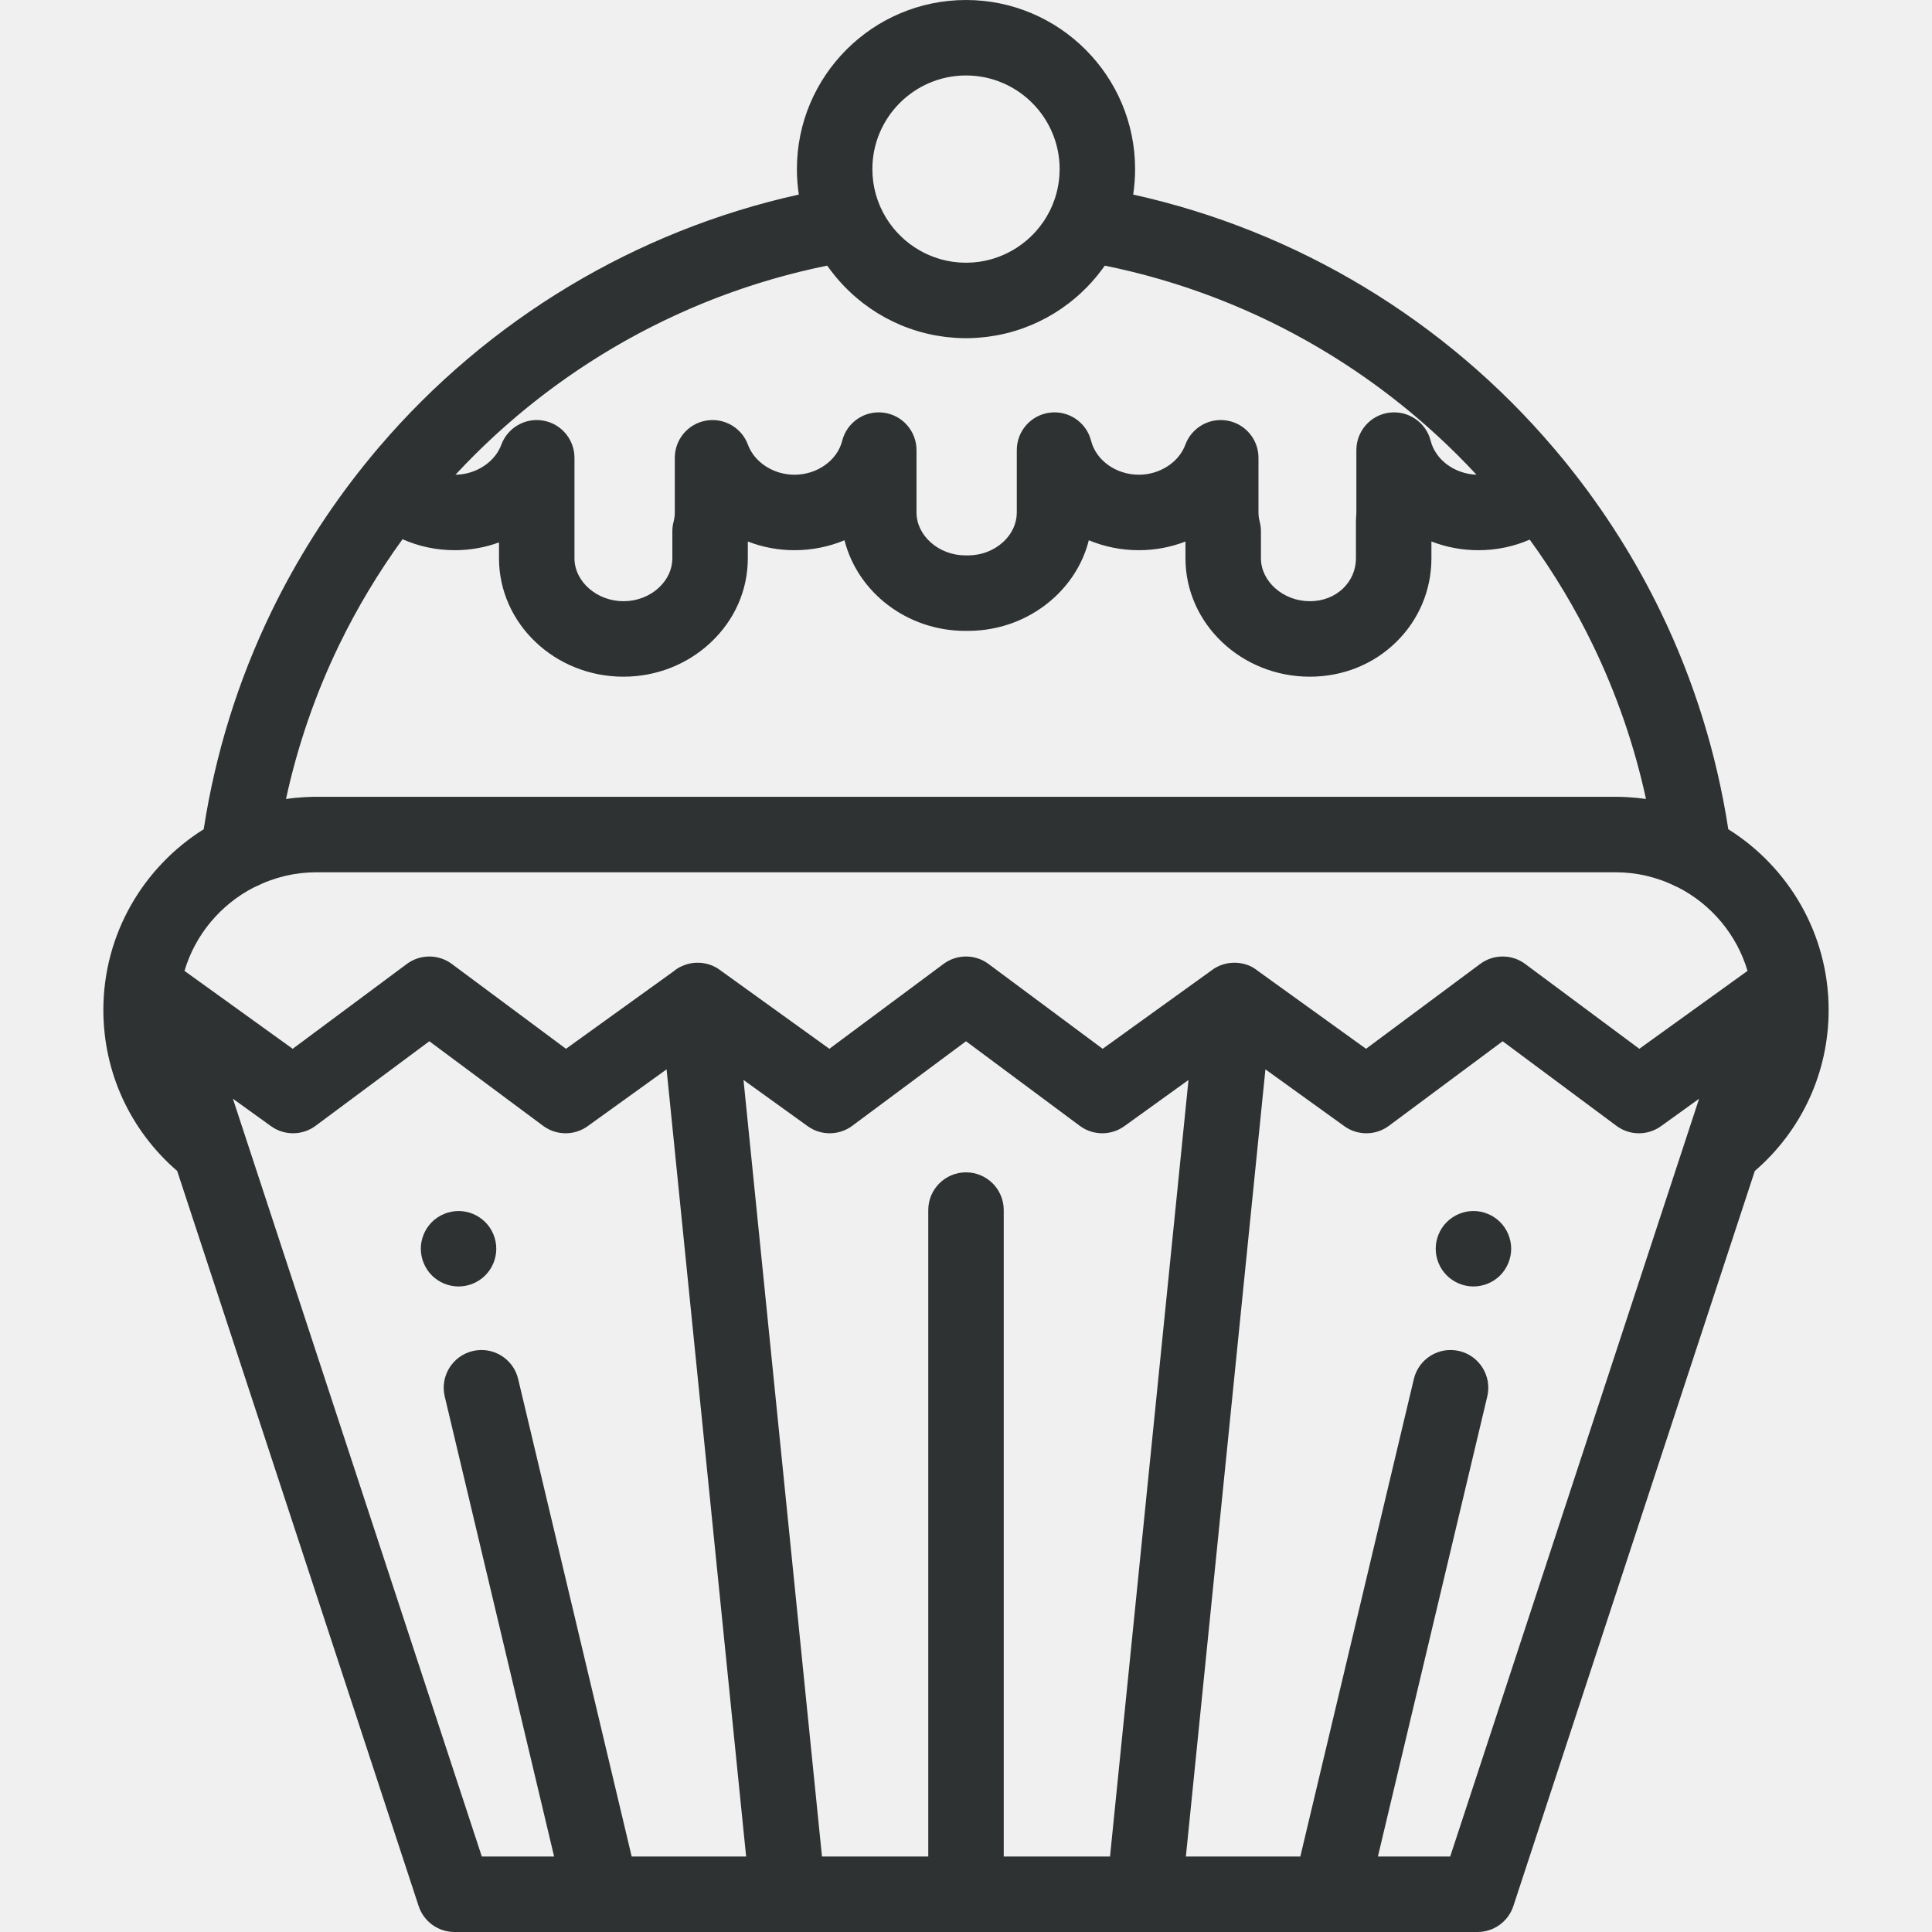
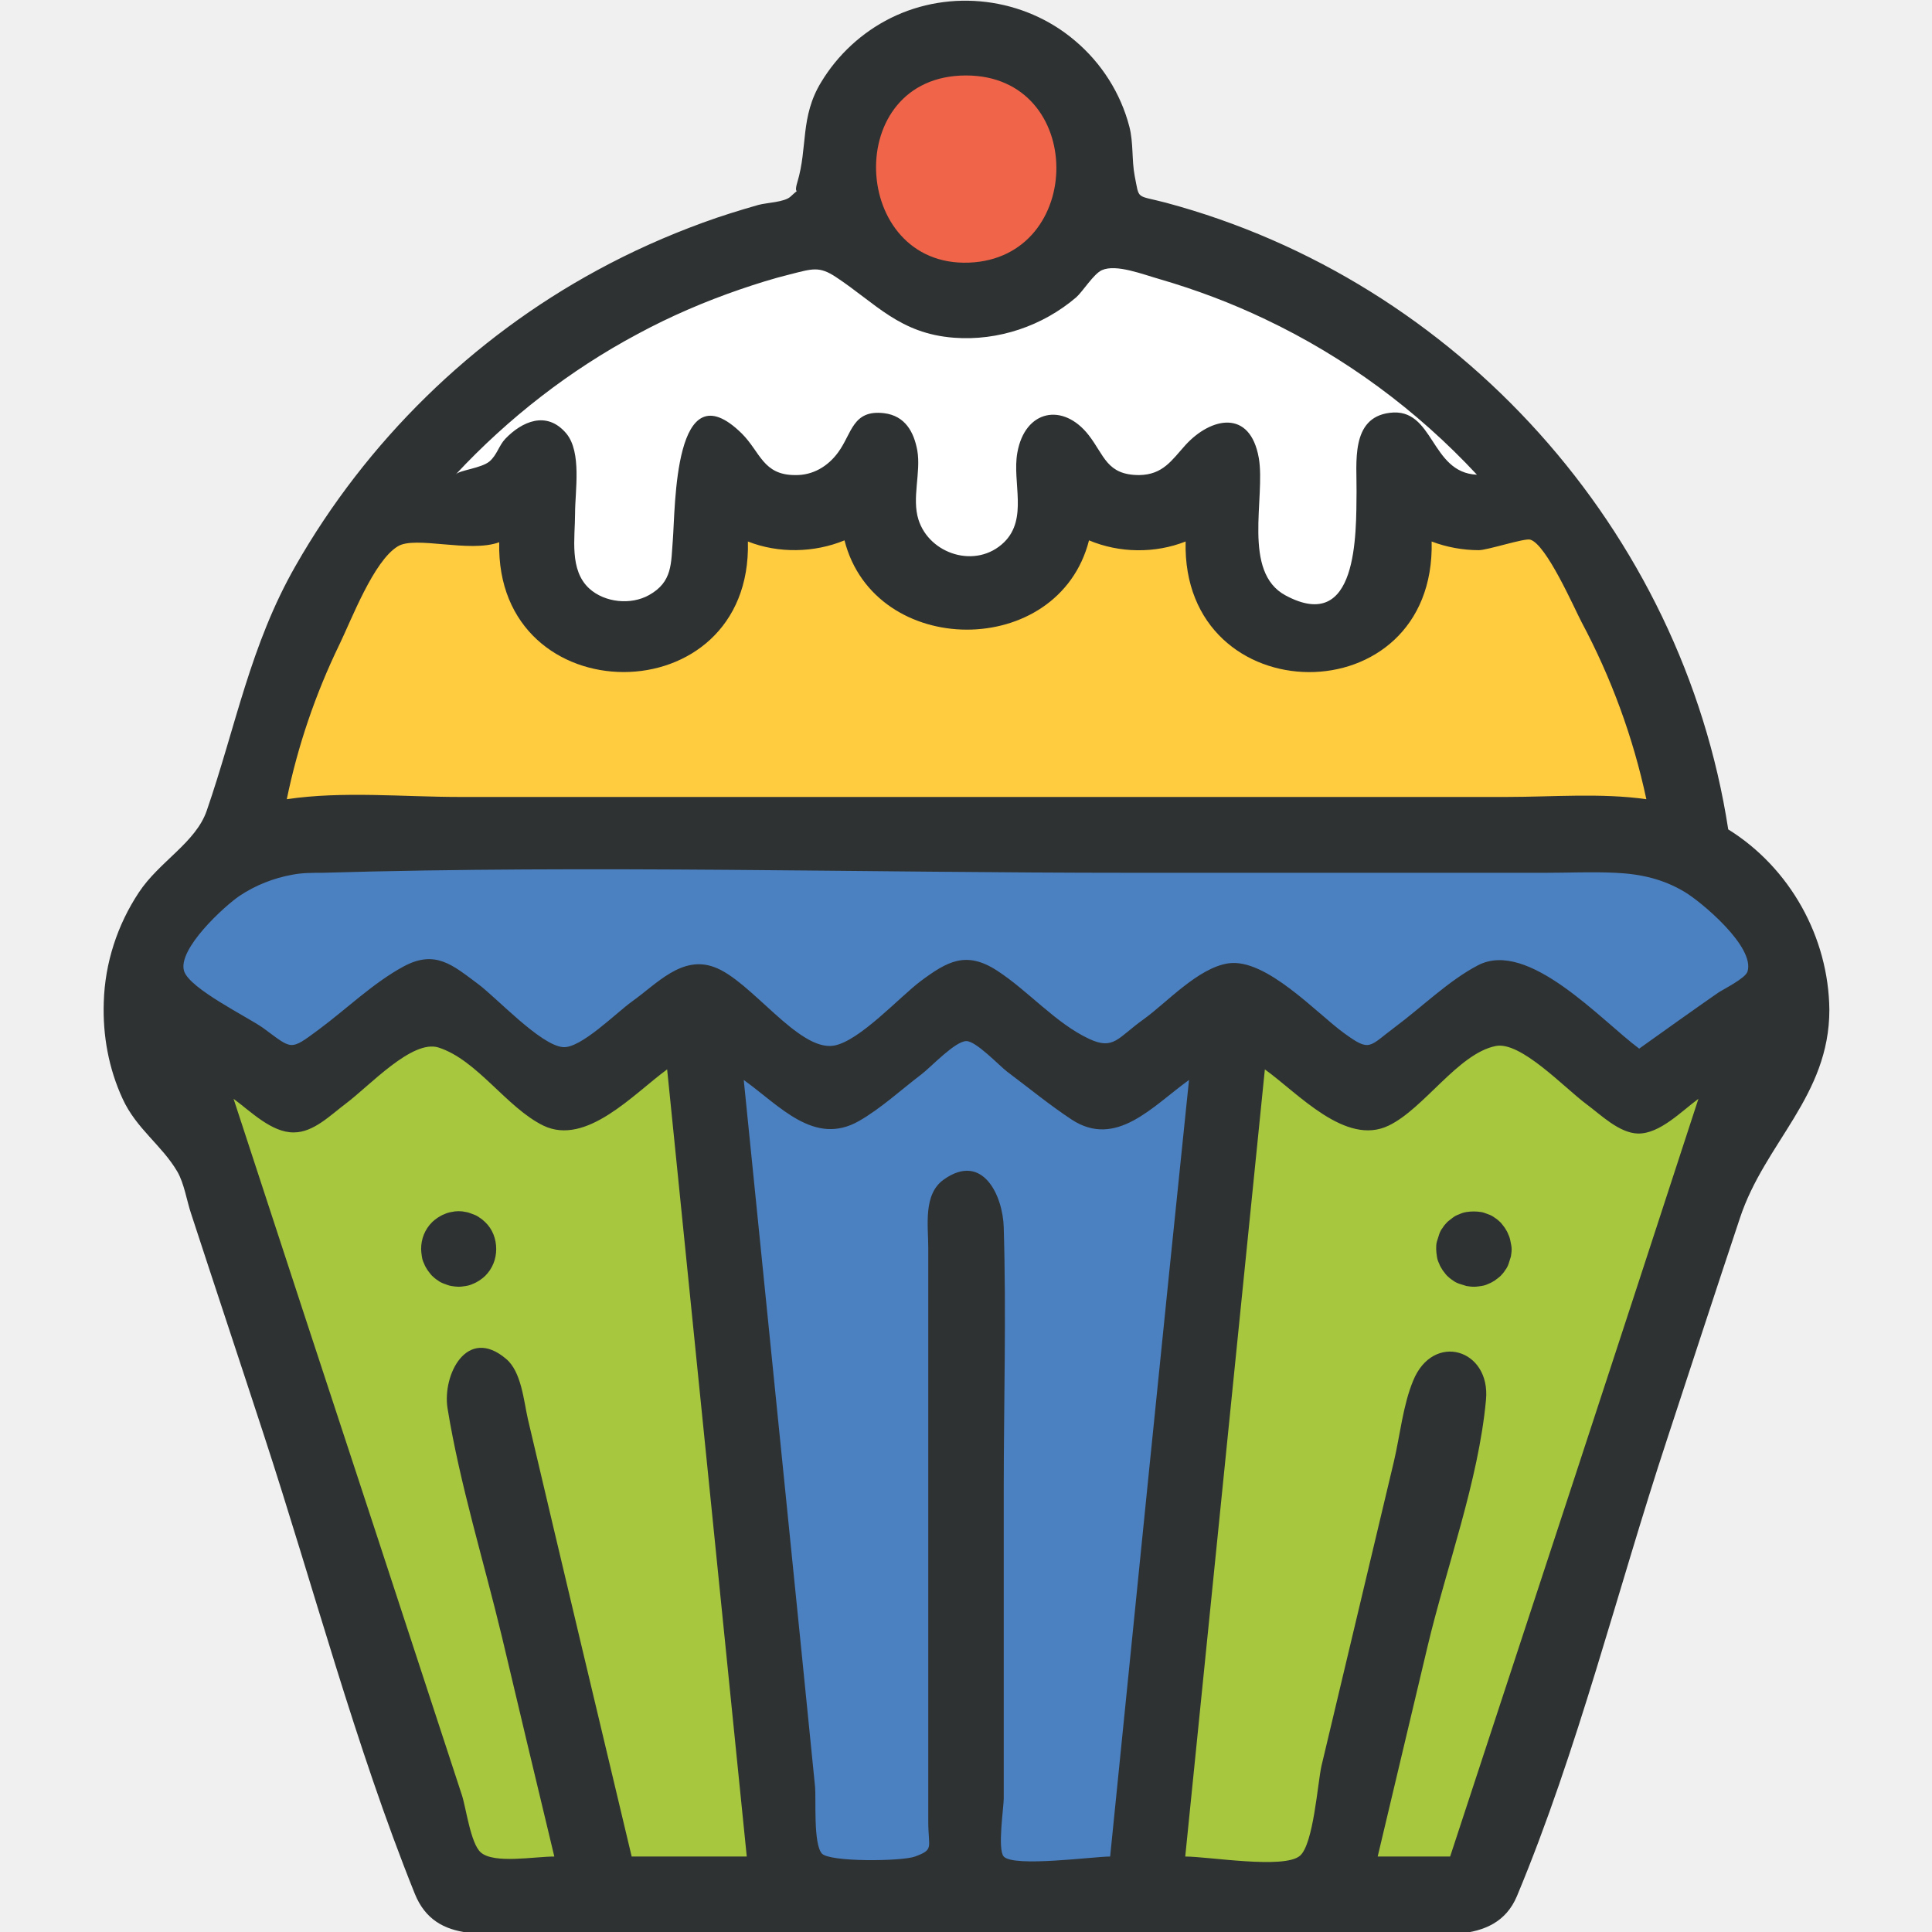
- <svg xmlns="http://www.w3.org/2000/svg" version="1.1" id="Capa_1" x="0px" y="0px" viewBox="0 0 511.999 511.999" style="enable-background:new 0 0 511.999 511.999;" xml:space="preserve" fill="#2F3232">
-   <g>
-     <g>
-       <path d="M458.015,219.756c-3.079-19.99-9.067-39.293-17.842-57.448c-6.631-13.737-14.863-26.783-24.472-38.782    c-0.001-0.001-0.001-0.002-0.002-0.003c-0.003-0.004-0.006-0.007-0.009-0.011c-0.01-0.012-0.02-0.025-0.03-0.038    c-0.213-0.273-0.426-0.543-0.61-0.768c-0.006-0.007-0.011-0.013-0.017-0.021c-0.036-0.044-0.068-0.084-0.104-0.127    c-0.253-0.312-0.501-0.617-0.739-0.907c-0.822-1.003-1.561-1.887-2.266-2.71c-28.97-34.145-68.279-57.787-111.621-67.379    c0.334-2.202,0.509-4.455,0.509-6.748C300.813,20.103,280.71,0,256,0c-24.71,0-44.813,20.103-44.813,44.813    c0,2.293,0.175,4.546,0.509,6.748c-43.114,9.543-82.271,33.006-111.188,66.861c-1.077,1.256-2.01,2.376-2.859,3.429l-1.12,1.38    c-0.001,0.001-0.001,0.002-0.002,0.003l-0.001,0.001c-9.639,11.992-17.938,25.111-24.668,39    c-8.792,18.176-14.791,37.503-17.874,57.521c-15.953,9.997-26.591,27.725-26.591,47.9c0,16.51,7.093,31.886,19.566,42.668    l63.984,194.796c1.348,4.105,5.18,6.879,9.5,6.879h88.348h94.415h88.348c4.32,0,8.152-2.775,9.501-6.879l63.984-194.796    c12.475-10.782,19.567-26.158,19.567-42.668C484.606,247.481,473.969,229.752,458.015,219.756z M256,20    c13.682,0,24.813,11.131,24.813,24.813c0,3.806-0.864,7.413-2.402,10.64c-0.109,0.229-0.225,0.453-0.341,0.678    c-0.208,0.404-0.426,0.801-0.655,1.192c-0.103,0.177-0.207,0.353-0.315,0.527c-0.157,0.253-0.317,0.505-0.482,0.751    c-0.112,0.167-0.229,0.328-0.345,0.492c-0.275,0.39-0.562,0.772-0.858,1.145c-0.142,0.178-0.285,0.356-0.432,0.53    c-0.169,0.2-0.339,0.399-0.514,0.593c-0.234,0.26-0.473,0.514-0.716,0.763c-0.171,0.176-0.345,0.348-0.522,0.518    c-0.273,0.263-0.551,0.522-0.835,0.772c-0.117,0.104-0.236,0.206-0.355,0.308c-0.826,0.699-1.693,1.347-2.6,1.932    c-0.027,0.017-0.053,0.034-0.08,0.051c-2.935,1.877-6.261,3.141-9.771,3.658c-0.01,0.001-0.021,0.002-0.031,0.004    c-0.515,0.075-1.035,0.129-1.557,0.171c-0.122,0.01-0.244,0.02-0.366,0.028c-0.542,0.036-1.087,0.06-1.636,0.06    c-0.548,0-1.093-0.024-1.635-0.06c-0.124-0.008-0.247-0.018-0.369-0.028c-0.517-0.042-1.032-0.096-1.543-0.17    c-0.016-0.002-0.033-0.004-0.049-0.006c-0.582-0.086-1.16-0.192-1.731-0.318c-0.006-0.001-0.011-0.003-0.017-0.004    c-2.84-0.63-5.53-1.755-7.955-3.296c-0.07-0.045-0.14-0.089-0.21-0.135c-0.441-0.287-0.875-0.585-1.298-0.899    c-0.047-0.035-0.092-0.072-0.139-0.107c-0.35-0.264-0.691-0.541-1.027-0.823c-0.173-0.146-0.345-0.295-0.515-0.446    c-0.19-0.169-0.375-0.343-0.56-0.517c-0.377-0.357-0.743-0.724-1.097-1.104c-0.084-0.09-0.171-0.179-0.254-0.27    c-0.234-0.258-0.462-0.522-0.685-0.79c-0.053-0.064-0.105-0.129-0.157-0.193c-0.709-0.87-1.362-1.788-1.95-2.749    c-0.024-0.04-0.047-0.08-0.071-0.12c-2.253-3.735-3.552-8.107-3.552-12.778C231.187,31.131,242.318,20,256,20z M120.773,125.731    c0.289-0.311,0.583-0.615,0.874-0.924c0.563-0.599,1.126-1.198,1.697-1.788c0.36-0.373,0.727-0.739,1.09-1.109    c0.508-0.517,1.016-1.036,1.53-1.547c0.394-0.392,0.793-0.777,1.191-1.165c0.492-0.48,0.983-0.961,1.48-1.436    c0.415-0.396,0.834-0.786,1.253-1.178c0.488-0.457,0.975-0.914,1.467-1.365c0.431-0.395,0.866-0.785,1.3-1.176    c0.487-0.438,0.974-0.875,1.465-1.308c0.445-0.392,0.893-0.78,1.342-1.167c0.489-0.423,0.98-0.844,1.473-1.261    c0.454-0.384,0.911-0.765,1.369-1.145c0.496-0.411,0.994-0.82,1.495-1.227c0.462-0.375,0.926-0.748,1.392-1.119    c0.503-0.4,1.008-0.797,1.515-1.192c0.471-0.367,0.942-0.732,1.416-1.094c0.509-0.389,1.021-0.773,1.534-1.156    c0.478-0.357,0.956-0.714,1.437-1.066c0.518-0.379,1.039-0.753,1.56-1.126c0.483-0.346,0.966-0.693,1.452-1.035    c0.527-0.37,1.057-0.733,1.588-1.097c0.487-0.334,0.973-0.671,1.464-1c0.543-0.365,1.091-0.723,1.639-1.083    c0.483-0.317,0.964-0.637,1.45-0.95c0.571-0.368,1.148-0.727,1.723-1.088c0.468-0.294,0.934-0.593,1.405-0.883    c0.642-0.395,1.29-0.781,1.936-1.168c0.41-0.246,0.816-0.496,1.228-0.739c1.045-0.615,2.097-1.22,3.154-1.815    c0.394-0.221,0.792-0.435,1.188-0.653c0.684-0.378,1.366-0.757,2.055-1.127c0.467-0.25,0.938-0.492,1.408-0.739    c0.622-0.327,1.243-0.655,1.869-0.975c0.497-0.254,0.997-0.5,1.496-0.749c0.603-0.301,1.205-0.604,1.811-0.898    c0.515-0.25,1.034-0.494,1.551-0.739c0.597-0.283,1.193-0.566,1.792-0.843c0.523-0.241,1.049-0.476,1.574-0.713    c0.601-0.271,1.202-0.54,1.807-0.805c0.529-0.231,1.059-0.457,1.59-0.683c0.605-0.257,1.21-0.513,1.817-0.765    c0.535-0.221,1.072-0.438,1.609-0.654c0.61-0.245,1.221-0.488,1.833-0.727c0.537-0.209,1.075-0.416,1.614-0.62    c0.619-0.234,1.239-0.466,1.861-0.694c0.537-0.197,1.075-0.392,1.615-0.584c0.628-0.224,1.259-0.443,1.89-0.66    c0.538-0.185,1.076-0.369,1.616-0.549c0.639-0.213,1.281-0.421,1.923-0.627c0.534-0.172,1.067-0.344,1.603-0.51    c0.657-0.204,1.316-0.402,1.975-0.599c0.526-0.157,1.051-0.316,1.578-0.468c0.679-0.196,1.361-0.384,2.042-0.573    c0.512-0.142,1.023-0.286,1.536-0.423c0.715-0.191,1.433-0.372,2.15-0.555c0.483-0.123,0.965-0.25,1.45-0.369    c0.8-0.196,1.602-0.381,2.405-0.567c0.405-0.094,0.809-0.193,1.215-0.284c1.211-0.271,2.425-0.531,3.642-0.778    c0.271,0.389,0.564,0.759,0.847,1.138c0.028,0.048,0.058,0.089,0.089,0.13c0.41,0.545,0.829,1.081,1.262,1.605    c0.032,0.039,0.066,0.078,0.098,0.117c1.211,1.457,2.509,2.83,3.886,4.115c0.214,0.201,0.425,0.404,0.643,0.6    c0.306,0.275,0.618,0.541,0.931,0.807c0.347,0.296,0.698,0.587,1.055,0.873c0.245,0.196,0.491,0.391,0.74,0.582    c0.521,0.401,1.053,0.788,1.592,1.166c0.107,0.075,0.211,0.153,0.319,0.227c5.038,3.466,10.816,5.922,17.045,7.092    c0.098,0.019,0.197,0.035,0.295,0.053c0.723,0.131,1.451,0.244,2.186,0.339c0.193,0.025,0.385,0.051,0.578,0.074    c0.663,0.077,1.33,0.138,2.002,0.186c0.213,0.015,0.425,0.036,0.639,0.049c0.857,0.049,1.718,0.08,2.587,0.08    c0.869,0,1.73-0.031,2.587-0.08c0.212-0.012,0.423-0.033,0.635-0.049c0.673-0.048,1.343-0.109,2.008-0.187    c0.19-0.022,0.38-0.048,0.569-0.073c0.739-0.096,1.472-0.21,2.2-0.341c0.093-0.017,0.187-0.033,0.28-0.05    c6.25-1.173,12.047-3.642,17.097-7.125c0.038-0.026,0.075-0.054,0.114-0.081c0.618-0.429,1.224-0.874,1.819-1.333    c0.193-0.148,0.383-0.299,0.573-0.451c0.429-0.342,0.851-0.692,1.267-1.049c0.249-0.213,0.498-0.425,0.743-0.644    c0.333-0.299,0.656-0.607,0.98-0.915c0.776-0.736,1.531-1.495,2.254-2.288c0.01-0.011,0.021-0.022,0.031-0.033    c0.383-0.42,0.75-0.854,1.117-1.29c0.136-0.161,0.273-0.32,0.407-0.483c0.361-0.44,0.711-0.888,1.056-1.343    c0.119-0.157,0.236-0.316,0.353-0.475c0.231-0.314,0.474-0.618,0.698-0.938c1.221,0.247,2.438,0.508,3.653,0.78    c0.405,0.091,0.808,0.19,1.213,0.283c0.807,0.187,1.614,0.373,2.418,0.57c0.481,0.118,0.96,0.244,1.439,0.366    c0.725,0.185,1.451,0.368,2.174,0.561c0.507,0.135,1.012,0.278,1.518,0.418c0.691,0.191,1.383,0.382,2.072,0.582    c0.522,0.151,1.042,0.308,1.562,0.464c0.668,0.2,1.335,0.4,2,0.607c0.53,0.165,1.059,0.335,1.588,0.505    c0.652,0.209,1.303,0.421,1.951,0.637c0.533,0.178,1.064,0.359,1.595,0.542c0.643,0.221,1.285,0.445,1.926,0.674    c0.528,0.188,1.055,0.379,1.581,0.572c0.641,0.235,1.28,0.474,1.917,0.716c0.521,0.198,1.042,0.397,1.561,0.6    c0.639,0.249,1.275,0.503,1.911,0.759c0.514,0.207,1.027,0.414,1.539,0.626c0.638,0.264,1.273,0.534,1.907,0.804    c0.504,0.215,1.009,0.429,1.512,0.649c0.643,0.281,1.282,0.57,1.921,0.858c0.488,0.22,0.977,0.438,1.462,0.662    c0.66,0.305,1.316,0.618,1.972,0.93c0.46,0.219,0.921,0.434,1.379,0.657c0.702,0.341,1.4,0.693,2.097,1.043    c0.407,0.204,0.816,0.404,1.221,0.611c0.891,0.456,1.777,0.923,2.66,1.393c0.207,0.11,0.416,0.216,0.622,0.327    c1.084,0.582,2.162,1.176,3.235,1.78c0.353,0.199,0.701,0.405,1.052,0.605c0.721,0.412,1.442,0.824,2.158,1.247    c0.431,0.254,0.858,0.516,1.288,0.774c0.629,0.378,1.259,0.755,1.884,1.141c0.457,0.282,0.909,0.571,1.364,0.857    c0.593,0.373,1.187,0.746,1.776,1.127c0.463,0.299,0.923,0.604,1.384,0.907c0.573,0.377,1.145,0.754,1.714,1.138    c0.466,0.314,0.929,0.633,1.392,0.952c0.558,0.384,1.115,0.768,1.669,1.158c0.464,0.326,0.925,0.656,1.386,0.987    c0.547,0.393,1.092,0.787,1.635,1.186c0.46,0.338,0.918,0.678,1.375,1.02c0.536,0.401,1.07,0.806,1.602,1.213    c0.455,0.349,0.909,0.699,1.361,1.052c0.53,0.413,1.056,0.831,1.582,1.25c0.446,0.356,0.891,0.712,1.333,1.072    c0.526,0.428,1.048,0.861,1.569,1.294c0.434,0.362,0.87,0.722,1.301,1.088c0.524,0.444,1.043,0.894,1.562,1.344    c0.422,0.366,0.845,0.73,1.264,1.099c0.529,0.467,1.052,0.941,1.576,1.415c0.399,0.361,0.801,0.718,1.197,1.083    c0.553,0.508,1.099,1.025,1.646,1.54c0.36,0.339,0.724,0.675,1.082,1.018c0.639,0.611,1.269,1.232,1.899,1.853    c0.259,0.255,0.522,0.506,0.78,0.763c0.878,0.875,1.747,1.76,2.609,2.653c0.277,0.288,0.548,0.582,0.824,0.871    c0.542,0.57,1.084,1.14,1.619,1.717c-5.798-0.212-10.852-3.921-12.131-8.975c-1.238-4.89-5.922-8.088-10.931-7.469    c-5.006,0.624-8.764,4.879-8.764,9.923v16.53c0,0.338-0.02,0.703-0.059,1.086c-0.035,0.337-0.052,0.675-0.052,1.014v10.04    c0,3.007-1.19,5.823-3.36,7.938c-2.271,2.219-5.417,3.441-8.86,3.441c-7.025,0-12.96-5.211-12.96-11.38v-7.15    c0-0.857-0.11-1.71-0.328-2.539c-0.214-0.815-0.323-1.64-0.323-2.451v-14.49c0-4.844-3.472-8.991-8.24-9.844    c-0.592-0.106-1.182-0.157-1.766-0.157c-4.12,0-7.904,2.556-9.375,6.536c-1.73,4.684-6.796,7.956-12.319,7.956    c-6.015,0-11.338-3.779-12.656-8.985c-1.239-4.89-5.919-8.088-10.931-7.469c-5.006,0.624-8.763,4.879-8.763,9.923v16.53    c0,2.88-1.264,5.646-3.542,7.77c-2.476,2.297-5.768,3.576-9.285,3.61c-0.332-0.012-0.624-0.011-0.93,0    c-6.965-0.067-12.823-5.251-12.823-11.379v-16.53c0-5.046-3.76-9.302-8.769-9.924c-5.003-0.622-9.694,2.586-10.928,7.479    c-1.311,5.2-6.632,8.975-12.653,8.975c-5.523,0-10.589-3.271-12.319-7.956c-1.679-4.544-6.378-7.229-11.141-6.378    c-4.769,0.853-8.24,5-8.24,9.844v14.49c0,0.812-0.108,1.636-0.322,2.451c-0.217,0.829-0.328,1.682-0.328,2.539v7.15    c0,2.873-1.265,5.635-3.552,7.768c-2.502,2.329-5.847,3.611-9.418,3.611c-7.03,0-12.97-5.211-12.97-11.38v-26.63    c0-4.842-3.469-8.988-8.234-9.843c-4.766-0.854-9.46,1.827-11.142,6.367c-1.72,4.641-6.704,7.897-12.159,7.965    C120.728,125.781,120.75,125.756,120.773,125.731z M89.859,170.95c4.765-9.833,10.413-19.231,16.821-28.052    c4.287,1.905,8.992,2.911,13.85,2.911c4.081,0,8.038-0.724,11.71-2.064v4.204c0,17.303,14.79,31.38,32.97,31.38    c8.643,0,16.826-3.185,23.05-8.977c6.397-5.966,9.92-13.922,9.92-22.403v-4.444c3.85,1.493,8.031,2.304,12.35,2.304    c4.693,0,9.188-0.933,13.267-2.636c3.49,13.761,16.533,24.016,32.043,24.016c0.114,0,0.223-0.001,0.331-0.004    c0.11,0.003,0.217,0.004,0.319,0.004c8.633,0,16.812-3.178,23.05-8.966c4.503-4.199,7.581-9.386,9.009-15.05    c4.078,1.703,8.57,2.636,13.26,2.636c4.319,0,8.5-0.811,12.35-2.304v4.444c0,17.303,14.786,31.38,32.96,31.38    c8.699,0,16.81-3.246,22.83-9.129c6.056-5.902,9.39-13.805,9.39-22.251v-4.454c3.862,1.499,8.074,2.314,12.46,2.314    c4.752,0,9.369-0.97,13.594-2.805c6.421,8.846,12.053,18.228,16.77,28.002c0.001,0.002,0.001,0.003,0.002,0.005    c6.279,12.99,10.979,26.633,14.039,40.724c-0.738-0.107-1.48-0.195-2.224-0.272c-0.134-0.014-0.269-0.023-0.404-0.036    c-0.73-0.07-1.463-0.126-2.198-0.168c-0.222-0.013-0.444-0.025-0.667-0.036c-0.865-0.039-1.732-0.066-2.603-0.066H83.891    c-0.872,0-1.739,0.027-2.603,0.066c-0.223,0.01-0.445,0.023-0.667,0.036c-0.736,0.042-1.47,0.097-2.201,0.168    c-0.133,0.013-0.267,0.022-0.4,0.036c-0.745,0.078-1.487,0.167-2.226,0.273C78.858,197.62,83.567,183.956,89.859,170.95z     M167.403,492l-30.085-126.546c-1.277-5.373-6.669-8.691-12.042-7.416c-5.373,1.278-8.693,6.669-7.416,12.042L146.846,492h-19.16    L61.721,291.176l10.097,7.27c3.535,2.545,8.313,2.509,11.809-0.09l30.152-22.415l30.152,22.415c3.496,2.6,8.274,2.636,11.809,0.09    l20.91-15.056L197.731,492H167.403z M294.167,492H266V320.683c0-5.523-4.477-10-10-10c-5.523,0-10,4.477-10,10V492h-28.167    l-20.796-205.796l17.002,12.243c3.535,2.545,8.313,2.509,11.809-0.09L256,275.942l30.152,22.415    c3.496,2.6,8.273,2.636,11.809,0.09l17.002-12.243L294.167,492z M384.315,492h-19.16l28.986-121.92    c1.277-5.373-2.043-10.764-7.416-12.042c-5.373-1.278-10.765,2.043-12.042,7.416L344.597,492h-30.328l21.081-208.609    l20.909,15.056c3.535,2.545,8.313,2.509,11.809-0.09l30.152-22.415l30.152,22.415c0.437,0.325,0.894,0.61,1.366,0.855    c1.417,0.735,2.969,1.108,4.524,1.12c2.073,0.016,4.151-0.612,5.919-1.885l10.097-7.27L384.315,492z M434.436,277.941    l-30.247-22.484c-3.541-2.633-8.391-2.633-11.932,0l-30.247,22.484l-28.457-20.491c-0.205-0.172-0.423-0.328-0.644-0.484    c-0.078-0.055-0.158-0.108-0.237-0.161c-0.176-0.117-0.339-0.249-0.524-0.356c-1.528-0.882-3.224-1.302-4.918-1.316    c-0.03,0-0.06-0.006-0.09-0.006c-0.009,0-0.02,0-0.028,0c-0.015,0-0.031,0.002-0.046,0.002c-0.285,0.002-0.567,0.017-0.85,0.043    c-0.136,0.012-0.27,0.032-0.405,0.049c-0.015,0.002-0.031,0.003-0.046,0.006c-0.08,0.011-0.16,0.016-0.24,0.029    c-0.151,0.025-0.301,0.047-0.45,0.079c-0.17,0.035-0.337,0.088-0.506,0.132c-0.121,0.031-0.242,0.059-0.362,0.095    c-0.076,0.023-0.152,0.044-0.228,0.069c-0.112,0.038-0.222,0.083-0.333,0.125c-0.191,0.07-0.384,0.133-0.571,0.215    c-0.124,0.054-0.235,0.126-0.356,0.184c-0.11,0.054-0.218,0.111-0.327,0.169c-0.17,0.09-0.347,0.169-0.511,0.269    c-0.122,0.074-0.231,0.165-0.349,0.244c-0.065,0.044-0.129,0.09-0.193,0.135c-0.011,0.008-0.024,0.014-0.035,0.022l-0.14,0.101    c-0.12,0.089-0.248,0.168-0.363,0.262l-28.587,20.585l-30.247-22.484c-3.541-2.633-8.391-2.633-11.932,0l-30.247,22.484    l-28.561-20.566c-0.23-0.187-0.478-0.353-0.725-0.52c-0.128-0.086-0.246-0.182-0.378-0.262c-0.183-0.111-0.379-0.202-0.569-0.302    c-0.071-0.038-0.141-0.074-0.212-0.109c-0.147-0.073-0.285-0.159-0.436-0.225c-0.369-0.161-0.745-0.291-1.126-0.404    c-0.063-0.019-0.126-0.04-0.189-0.057c-0.227-0.063-0.455-0.117-0.685-0.163c-0.079-0.017-0.158-0.036-0.238-0.05    c-0.061-0.011-0.122-0.016-0.183-0.026c-0.071-0.011-0.141-0.02-0.212-0.03c-0.111-0.015-0.221-0.036-0.332-0.047    c-0.086-0.009-0.173-0.01-0.259-0.017c-0.23-0.019-0.459-0.029-0.69-0.032c-0.229-0.002-0.457,0.001-0.685,0.014    c-0.747,0.041-1.487,0.169-2.214,0.378c-0.029,0.008-0.058,0.019-0.087,0.027c-0.459,0.137-0.909,0.307-1.35,0.512    c-0.058,0.027-0.116,0.056-0.174,0.084c-0.21,0.102-0.425,0.187-0.63,0.305c-0.506,0.293-0.969,0.636-1.407,1.003l-28.454,20.488    l-30.247-22.484c-1.771-1.316-3.868-1.975-5.966-1.975c-2.098,0-4.195,0.658-5.966,1.975l-30.247,22.484l-28.675-20.648    c2.855-9.622,9.579-17.59,18.357-22.108c0.139-0.062,0.282-0.111,0.419-0.18c2.538-1.273,5.169-2.233,7.872-2.876    c0.017-0.004,0.033-0.008,0.05-0.012c0.641-0.152,1.287-0.284,1.936-0.4c0.038-0.007,0.075-0.015,0.113-0.021    c0.632-0.111,1.269-0.202,1.909-0.278c0.144-0.017,0.289-0.03,0.434-0.045c0.49-0.053,0.983-0.095,1.477-0.128    c0.18-0.012,0.359-0.025,0.54-0.034c0.629-0.032,1.26-0.054,1.895-0.054h344.218c0.635,0,1.266,0.022,1.895,0.054    c0.18,0.009,0.36,0.022,0.54,0.034c0.494,0.033,0.987,0.075,1.477,0.128c0.145,0.016,0.29,0.028,0.434,0.045    c0.64,0.077,1.276,0.168,1.909,0.278c0.038,0.007,0.075,0.015,0.113,0.021c0.649,0.116,1.295,0.248,1.936,0.4    c0.017,0.004,0.033,0.008,0.05,0.012c2.703,0.643,5.333,1.603,7.872,2.876c0.119,0.06,0.245,0.098,0.365,0.153    c8.804,4.513,15.55,12.494,18.409,22.133L434.436,277.941z" />
-     </g>
+ <svg xmlns="http://www.w3.org/2000/svg" enable-background="new 0 0 512 512" viewBox="0 0 512 512">
+   <path d="m37 256.4 24.7-32.5h381.3l33 32.5-85.5 244.5h-269z" fill="#4b80c1" />
+   <path d="m185 271.6 24.7 228-88.2 1.3-72.8-225 27.1 9.7 35.7-20 27.5 16.6z" fill="#a7c73f" />
+   <path d="m326.3 272.2-21.3 227.4 85.5 1.3 78-223-36.8 9.7-31.2-22-25.5 16z" fill="#a7c73f" />
+   <path d="m102 132.9h36l15 34h18l18-29 39.1-1 27.9 18 12-5 11.9-17h42.1l16 34h23l10-34h38l27.2 51 6.8 34h-381.3z" fill="#ffcb3f" />
+   <path d="m107 126.2 60.7-53.5 64.5-13.4 78.8 4.2s69.2 38.7 71.3 38.7 26.1 24 26.1 24l-31.3 5.3-20.7 32.7-18.3 2.7-23.7-34-30.3-2.7-16.3 23.3-20.7 2.7-18.9-23.3h-36.5l-12.7 34h-29.3l-11.3-30.7-40-.7z" fill="#fff" />
+   <circle cx="256.1" cy="44.8" fill="#f06449" r="27.9" />
+   <g fill="#2f3232">
+     <path d="m458 219.8c-12.2-79.2-71.7-145.4-149.1-166.1-8-2.1-6.9-.6-8.2-7.1-.8-4.2-.3-8.7-1.4-13-2.3-8.9-7.4-16.9-14.4-22.8-13.5-11.5-33-13.9-48.9-6-7.6 3.8-14 9.7-18.4 17-5.6 9.2-3.5 17.2-6.3 26.5-1.2 4 1.3.9-1.8 3.8-1.6 1.5-6.3 1.6-8.5 2.2-4.9 1.4-9.8 2.9-14.7 4.7-9.6 3.5-19 7.7-28 12.6-33.2 18-61.2 45.4-80 78.4-12 21-15.8 42.5-23.5 64.8-2.9 8.5-12.6 13.5-18 21.7-5.7 8.6-9 18.7-9.3 29.1-.3 8.8 1.3 17.6 5 25.6 3.6 7.9 10.4 12.3 14.5 19.3 1.8 3.1 2.5 7.7 3.6 11 6.4 19.6 12.9 39.1 19.3 58.7 13.2 40.3 24.2 82.3 40 121.6 5.6 14 20.5 10.2 33.5 10.2h64.1 96.5 62.2c12.7 0 30 4.3 35.8-9.5 16.2-38.8 26.6-81.1 39.8-121.1 6.4-19.5 12.8-39.1 19.3-58.6 6.6-20 23.7-32.3 23.7-55.2-.2-19.2-10.4-37.6-26.8-47.8zm-202-199.8c31.9 0 31.7 48.4.8 49.6-31.5 1.2-33.9-49.6-.8-49.6zm-135.2 105.7c13.9-14.9 30.2-27.6 48.2-37.2 8.7-4.7 17.8-8.6 27.1-11.8 4.4-1.5 8.8-2.9 13.3-4 5.9-1.5 7.7-2.2 12.1.7 10.6 7 16.9 15 31.3 16.1 11.7.9 23.5-3.1 32.4-10.7 1.8-1.6 4.6-6.2 6.8-7.2 3.8-1.7 10.8 1.1 15.4 2.4 9.6 2.8 18.9 6.3 27.9 10.6 21.1 10 40.2 24.1 56.1 41.2-12.4-.5-11.3-17.9-23.1-16.4-10.5 1.3-8.7 13.4-8.8 20.9-.1 11.3.4 37.8-18.8 27.5-11.6-6.2-5.3-25.9-7.1-36.4-2.3-13.1-12.7-10.8-19.4-3.5-3.7 4.1-6 7.9-12.3 8-8.6 0-9.2-5.2-13.4-10.6-6.8-8.7-16.9-6.7-18.9 4.7-1.4 7.8 2.9 17.4-3.5 23.7-7.4 7.2-19.8 3.2-22.7-6-1.8-5.7.7-12.5-.3-18.3-.9-4.9-3.2-9.2-8.8-9.9-8.4-1-8.5 5.4-12.2 10.4-2.7 3.7-6.7 6.1-11.4 6-8.5 0-9.2-6.1-14.1-11-18.1-17.8-17.6 19.8-18.3 28.3-.5 6 0 11-6.3 14.5-4.8 2.7-11.7 2-15.8-1.7-5.4-4.9-3.8-13.4-3.8-20 0-5.9 1.8-16.1-2.3-21.1-5.2-6.2-11.8-3.2-16.2 1.4-1.7 1.8-2.2 4.3-4.2 6-2.2 1.8-7.9 2.3-8.9 3.4.3-.3 0 .1 0 0zm-30.9 45.2c3.3-6.8 9.1-22.2 15.5-26.1 4.6-2.9 19 1.8 26.9-1.1-1.1 45.8 67.1 46 65.9-.2 8.1 3.2 17.6 3 25.6-.3 8 31.4 56.7 31.7 64.8 0 8.1 3.4 17.5 3.5 25.6.3-1.1 45.8 66.3 46.5 65.2 0 3.9 1.5 8.3 2.3 12.5 2.3 2.3 0 12-3.2 13.6-2.8 4.3 1.2 11.7 18.2 13.6 21.8 7.9 14.8 13.7 30.6 17.2 47-12-1.7-24.9-.6-37-.6-28.1 0-56.2 0-84.2 0-64.5 0-129 0-193.4 0-14.9 0-30.9-1.6-45.7.6 2.9-14.1 7.6-27.9 13.9-40.9 4.7-9.8-6.3 13.1 0 0zm77.5 321.1c-9.2-38.6-18.4-77.2-27.5-115.9-1.1-4.8-1.7-12.6-5.8-16-10.4-8.8-16.9 4.3-15.5 13.1 3.3 20.3 9.6 40.5 14.4 60.5 4.6 19.4 9.2 38.8 13.9 58.3-5.3 0-16 2-19.5-1.1-2.7-2.4-3.9-11.9-5-15.2-7.6-23.2-15.2-46.4-22.8-69.6-12.6-38.3-25.2-76.6-37.7-114.9 4.5 3.3 10.1 9 16 8.9 5.2 0 9.7-4.6 13.7-7.6 6.3-4.7 17.6-17.1 24.6-14.9 10.3 3.3 18 15.9 27.8 20.7 11.4 5.5 24-8.5 32.8-14.9 7 69.5 14.1 139.1 21.1 208.6-10.3 0-20.4 0-30.5 0zm126.8 0c-4.4 0-25.5 2.9-28.2 0-1.7-1.9 0-13 0-15.4 0-27.1 0-54.3 0-81.4 0-23.3.7-46.7 0-69.9-.2-8.3-5.5-20.1-15.9-12.7-5.5 3.9-4.1 12.2-4.1 18.1v152c0 7.1 1.6 7.4-3.5 9.3-3.5 1.3-22.7 1.5-24.7-.8-2.3-2.6-1.5-14.4-1.8-17.7-1.2-11.6-2.3-23.3-3.5-34.9-5.1-50.8-10.3-101.6-15.4-152.4 9.6 6.9 18.7 17.6 30.5 10.9 5.8-3.3 11.2-8.3 16.6-12.4 2.4-1.8 8.9-8.8 11.9-8.8 2.6 0 8.7 6.5 10.8 8.1 5.6 4.2 11.2 8.8 17.1 12.7 11.8 7.7 21.4-3.5 31.1-10.5-7.1 68.6-14 137.2-20.9 205.8zm90.1 0c-6.4 0-12.8 0-19.2 0 4.4-18.5 8.8-37.1 13.2-55.6 5-21.1 13.5-43.8 15.5-65.4 1.3-13.5-14-18.1-19.3-5.1-2.7 6.5-3.5 14.6-5.1 21.4-6.4 26.9-12.8 53.8-19.2 80.7-1 4.4-2.1 20.7-5.7 23.8-4.2 3.6-24.2.2-30.4.2 7-69.5 14.1-139.1 21.1-208.6 8.9 6.4 21.4 20.4 32.8 14.9 9.4-4.5 18.4-19.1 28.4-21.1 6.6-1.3 18.1 11 24 15.4 3.8 2.8 8.7 7.7 13.7 7.8 5.8.1 11.6-6 16-9.2-21.8 66.9-43.8 133.9-65.8 200.8zm50.1-214.1c-10.2-7.6-29.4-29-42.7-22.1-7.7 4-14.9 11.1-21.9 16.3-7.1 5.3-6.6 6.8-13.6 1.7-7.1-5.1-20.7-20-30.7-18.5-8 1.2-16.3 10.4-22.4 14.8-6.9 4.9-7.9 8.3-14.5 5.2-8.8-4.1-16.2-12.8-24.4-18.1s-13.2-2.4-20.2 2.8c-5.6 4.2-16.2 15.9-23 17.1-9.4 1.6-22-17.3-31.7-20.8-8.6-3.2-15.2 4.4-21.8 9.1-4.2 3-13.6 12.5-18.3 12.1-6-.5-17.7-13.2-22.6-16.8-6.6-4.9-11.2-9.1-19.6-4.6-8 4.3-15.3 11.4-22.6 16.8-7.7 5.7-6.9 5.2-14.7-.5-4.1-2.9-19.3-10.3-20.9-15-1.9-5.8 10.7-17.3 14.7-20 4.2-2.8 9-4.7 14-5.6 2.6-.5 5.2-.5 7.8-.5 71.5-2.1 143.4 0 214.9 0h109.4c6.1 0 12.3-.3 18.5 0 6.6.3 12.6 1.6 18.4 5.1 4.2 2.5 18.7 14.5 16.6 21.1-.6 1.8-6.3 4.6-7.8 5.6-6.9 4.8-13.9 9.8-20.9 14.8z" />
+     <path d="m400.3 329c-.1-.6-.3-1.3-.6-1.9-.2-.6-.6-1.2-.9-1.7-.4-.5-.8-1.1-1.2-1.5s-1-.9-1.5-1.2c-.5-.4-1.1-.7-1.7-.9s-1.2-.5-1.9-.6c-1.3-.2-2.6-.2-3.9 0-.6.1-1.3.3-1.9.6-.6.2-1.2.5-1.7.9s-1.1.8-1.5 1.2-.9 1-1.2 1.5c-.4.5-.7 1.1-.9 1.7s-.4 1.2-.6 1.9-.2 1.3-.2 2c0 .6.1 1.3.2 2s.3 1.3.6 1.9c.2.6.6 1.2.9 1.7.4.5.8 1.1 1.2 1.5s1 .9 1.5 1.2c.5.4 1.1.7 1.7.9s1.2.4 1.9.6c.6.1 1.3.2 2 .2s1.3-.1 2-.2 1.3-.3 1.9-.6c.6-.2 1.2-.6 1.7-.9.5-.4 1.1-.8 1.5-1.2s.9-1 1.2-1.5c.4-.5.7-1.1.9-1.7s.4-1.2.6-1.9c.1-.6.2-1.3.2-2s-.2-1.4-.3-2z" />
+     <path d="m128.6 323.9c-.5-.5-1-.9-1.5-1.2-.5-.4-1.1-.7-1.7-.9s-1.2-.5-1.9-.6c-1.3-.3-2.6-.3-3.9 0-.6.1-1.3.3-1.9.6-.6.2-1.2.6-1.7.9-.6.4-1.1.8-1.5 1.2-1.9 1.9-2.9 4.4-2.9 7.1 0 .6.1 1.3.2 2s.3 1.3.6 1.9c.2.6.6 1.2.9 1.7.4.5.8 1.1 1.2 1.5s1 .9 1.5 1.2c.5.4 1.1.7 1.7.9s1.2.5 1.9.6c.6.1 1.3.2 1.9.2.7 0 1.3-.1 2-.2.6-.1 1.3-.3 1.9-.6.6-.2 1.2-.6 1.7-.9.6-.4 1.1-.8 1.5-1.2 1.9-1.9 2.9-4.4 2.9-7.1s-1-5.3-2.9-7.1z" />
  </g>
-   <g>
-     <g>
-       <path d="M400.28,328.98c-0.13-0.64-0.32-1.27-0.57-1.87c-0.25-0.61-0.56-1.19-0.92-1.73c-0.36-0.55-0.78-1.06-1.24-1.52    c-0.46-0.46-0.97-0.88-1.52-1.24c-0.54-0.37-1.12-0.67-1.73-0.92c-0.6-0.25-1.23-0.45-1.87-0.58c-1.29-0.25-2.62-0.25-3.91,0    c-0.63,0.13-1.26,0.33-1.87,0.58c-0.6,0.25-1.18,0.55-1.72,0.92c-0.55,0.36-1.06,0.78-1.52,1.24c-0.46,0.46-0.88,0.97-1.25,1.52    c-0.36,0.54-0.67,1.12-0.92,1.73c-0.25,0.6-0.44,1.23-0.57,1.87s-0.19,1.3-0.19,1.95c0,0.65,0.06,1.31,0.19,1.95    s0.32,1.27,0.57,1.87c0.25,0.61,0.56,1.19,0.92,1.73c0.37,0.55,0.79,1.06,1.25,1.52c0.46,0.46,0.97,0.88,1.52,1.24    c0.54,0.36,1.12,0.67,1.72,0.92c0.61,0.25,1.24,0.44,1.87,0.57c0.65,0.13,1.31,0.2,1.96,0.2c0.65,0,1.31-0.07,1.95-0.2    s1.27-0.32,1.87-0.57c0.61-0.25,1.19-0.56,1.73-0.92c0.55-0.36,1.06-0.78,1.52-1.24c0.46-0.46,0.88-0.97,1.24-1.52    c0.36-0.54,0.67-1.12,0.92-1.73c0.25-0.6,0.44-1.23,0.57-1.87c0.13-0.64,0.2-1.3,0.2-1.95S400.41,329.62,400.28,328.98z" />
-     </g>
-   </g>
-   <g>
-     <g>
-       <path d="M128.59,323.86c-0.46-0.46-0.97-0.88-1.52-1.24c-0.54-0.36-1.12-0.67-1.72-0.92c-0.61-0.25-1.24-0.45-1.87-0.57    c-1.29-0.26-2.62-0.26-3.91,0c-0.64,0.12-1.27,0.32-1.87,0.57c-0.61,0.25-1.19,0.56-1.73,0.92c-0.55,0.36-1.06,0.78-1.52,1.24    c-1.86,1.86-2.93,4.44-2.93,7.07c0,0.65,0.07,1.31,0.2,1.95s0.32,1.27,0.57,1.87c0.25,0.61,0.56,1.19,0.92,1.73    c0.36,0.55,0.78,1.06,1.24,1.52c0.46,0.46,0.97,0.88,1.52,1.24c0.54,0.36,1.12,0.67,1.73,0.92c0.6,0.25,1.23,0.45,1.87,0.57    c0.64,0.13,1.3,0.2,1.95,0.2c0.65,0,1.31-0.07,1.96-0.2c0.63-0.12,1.26-0.32,1.87-0.57c0.6-0.25,1.18-0.56,1.72-0.92    c0.55-0.36,1.06-0.78,1.52-1.24c1.87-1.86,2.93-4.44,2.93-7.07S130.46,325.72,128.59,323.86z" />
-     </g>
-   </g>
-   <g>
- </g>
-   <g>
- </g>
-   <g>
- </g>
-   <g>
- </g>
-   <g>
- </g>
-   <g>
- </g>
-   <g>
- </g>
-   <g>
- </g>
-   <g>
- </g>
-   <g>
- </g>
-   <g>
- </g>
-   <g>
- </g>
-   <g>
- </g>
-   <g>
- </g>
-   <g>
- </g>
</svg>
